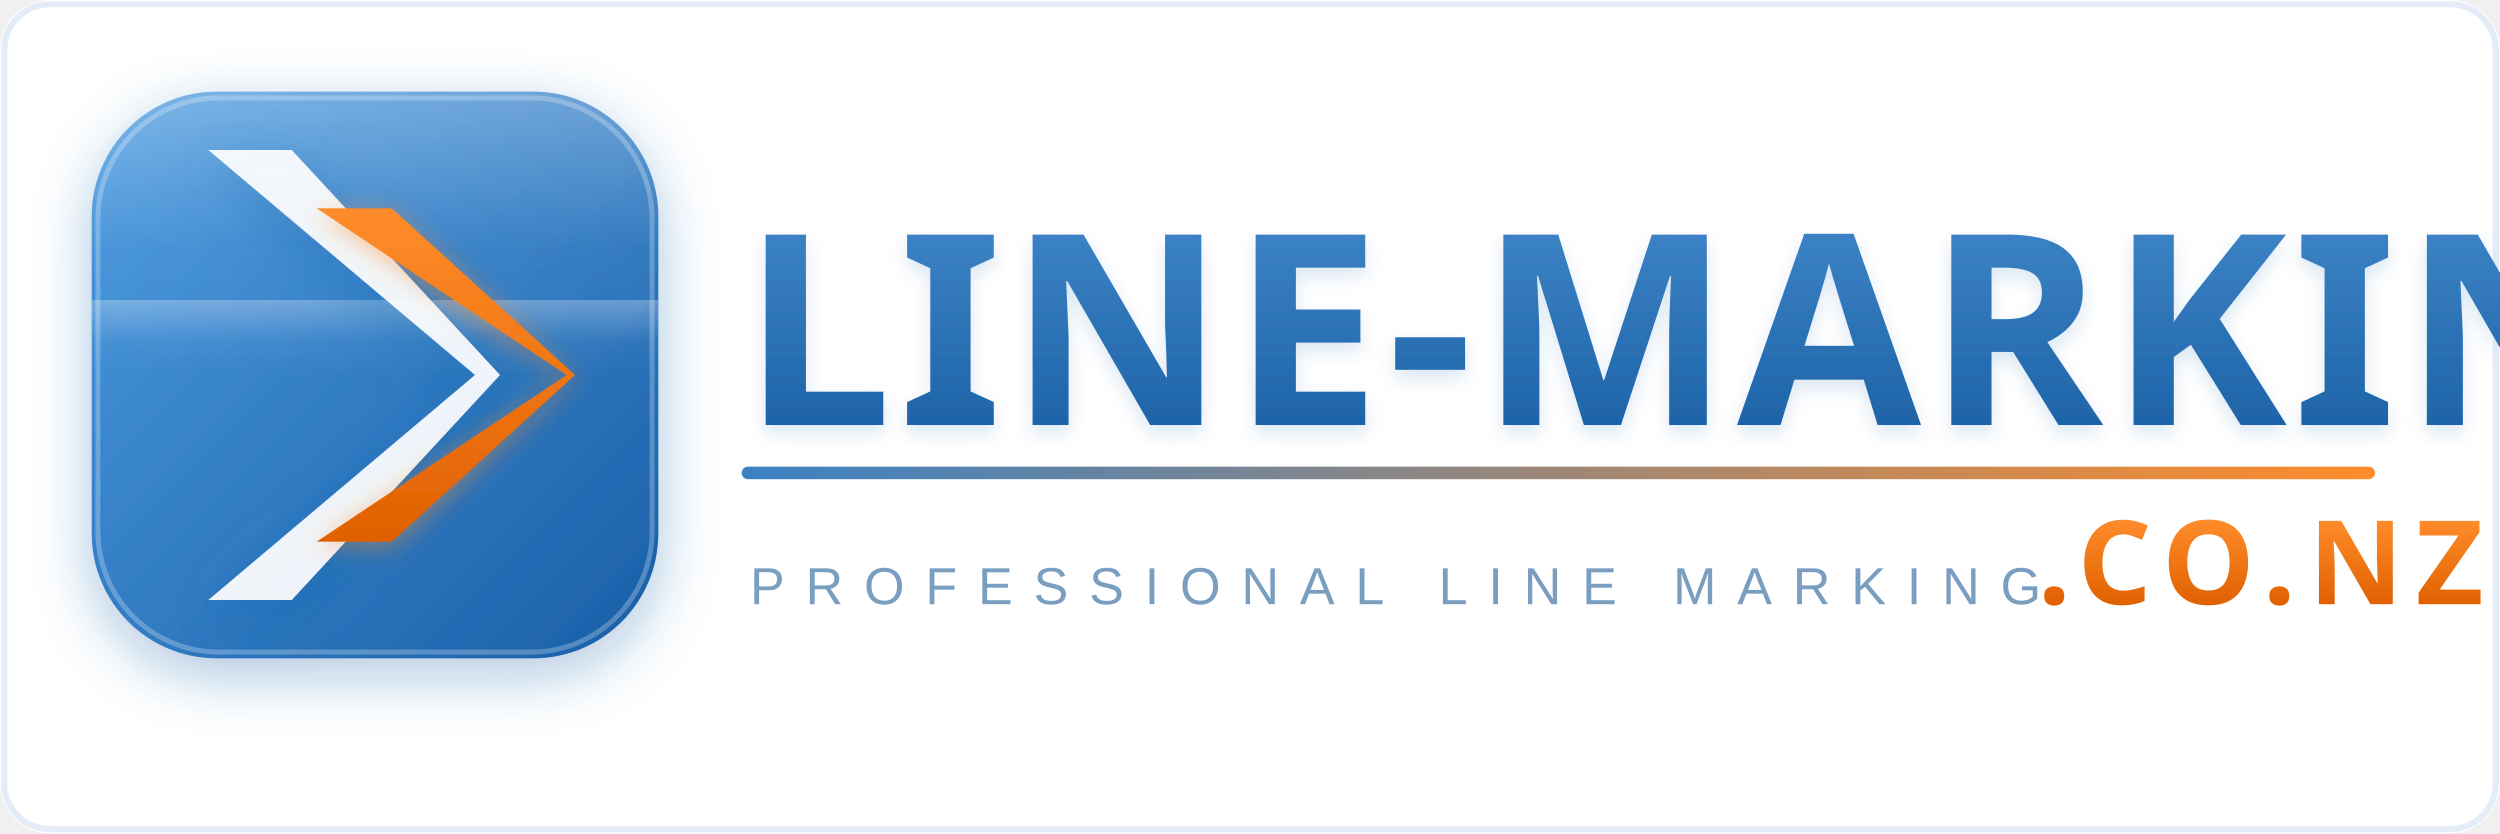
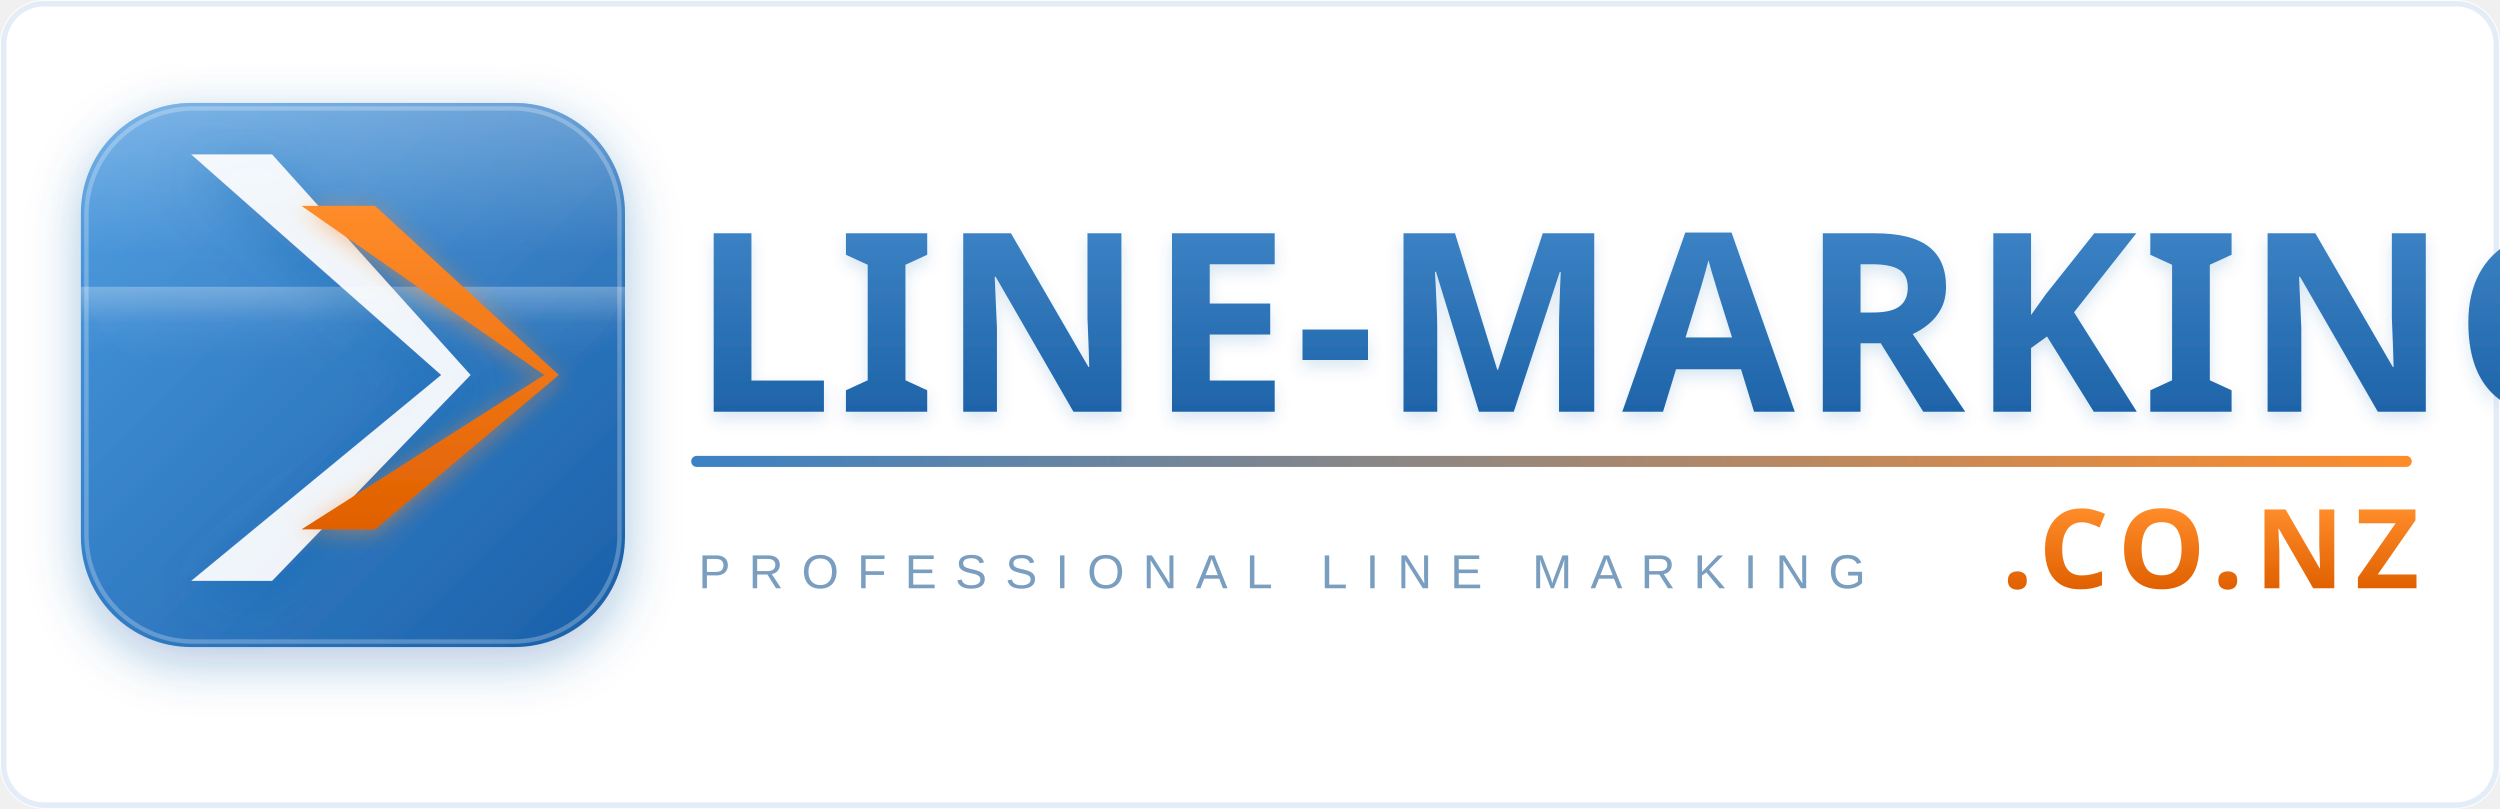
- <svg xmlns="http://www.w3.org/2000/svg" viewBox="0 0 600 200" width="600" height="200">
+ <svg xmlns="http://www.w3.org/2000/svg" viewBox="0 0 680 220" width="680" height="220">
  <defs>
    <linearGradient id="blueGrad" x1="0%" y1="0%" x2="0%" y2="100%">
      <stop offset="0%" style="stop-color:#3B82C4;stop-opacity:1" />
      <stop offset="100%" style="stop-color:#1E63A8;stop-opacity:1" />
    </linearGradient>
    <linearGradient id="orangeGrad" x1="0%" y1="0%" x2="0%" y2="100%">
      <stop offset="0%" style="stop-color:#FF8C2A;stop-opacity:1" />
      <stop offset="100%" style="stop-color:#E06000;stop-opacity:1" />
    </linearGradient>
    <linearGradient id="iconBg" x1="0%" y1="0%" x2="100%" y2="100%">
      <stop offset="0%" style="stop-color:#4A9AE0;stop-opacity:1" />
      <stop offset="100%" style="stop-color:#1A5FA8;stop-opacity:1" />
    </linearGradient>
    <linearGradient id="gloss" x1="0%" y1="0%" x2="0%" y2="100%">
      <stop offset="0%" style="stop-color:#FFFFFF;stop-opacity:0.28" />
      <stop offset="55%" style="stop-color:#FFFFFF;stop-opacity:0.04" />
      <stop offset="100%" style="stop-color:#FFFFFF;stop-opacity:0" />
    </linearGradient>
    <filter id="iconShadow" x="-15%" y="-10%" width="140%" height="140%">
      <feDropShadow dx="0" dy="4" stdDeviation="7" flood-color="#1A5FA8" flood-opacity="0.35" />
    </filter>
    <filter id="textShadow" x="-2%" y="-5%" width="110%" height="130%">
      <feDropShadow dx="0" dy="2" stdDeviation="2" flood-color="#1A5FA8" flood-opacity="0.15" />
    </filter>
    <filter id="orangeGlow" x="-20%" y="-20%" width="150%" height="150%">
      <feDropShadow dx="0" dy="1" stdDeviation="3" flood-color="#FF8C2A" flood-opacity="0.5" />
    </filter>
    <linearGradient id="ruleGrad" x1="0%" y1="0%" x2="100%" y2="0%">
      <stop offset="0%" style="stop-color:#3B82C4;stop-opacity:1" />
      <stop offset="100%" style="stop-color:#FF8C2A;stop-opacity:1" />
    </linearGradient>
  </defs>
-   <rect width="600" height="200" rx="12" fill="#FFFFFF" />
-   <rect x="1" y="1" width="598" height="198" rx="11" fill="none" stroke="#E4EDF7" stroke-width="1.5" />
+   <rect width="680" height="220" rx="12" fill="#FFFFFF" />
+   <rect x="1" y="1" width="678" height="218" rx="11" fill="none" stroke="#E4EDF7" stroke-width="1.5" />
  <g filter="url(#iconShadow)">
-     <rect x="22" y="22" width="136" height="136" rx="30" fill="url(#iconBg)" />
+     <rect x="22" y="28" width="148" height="148" rx="30" fill="url(#iconBg)" />
  </g>
-   <rect x="22" y="22" width="136" height="68" rx="30" fill="url(#gloss)" />
-   <rect x="22" y="72" width="136" height="18" fill="url(#gloss)" />
+   <rect x="22" y="28" width="148" height="74" rx="30" fill="url(#gloss)" />
+   <rect x="22" y="78" width="148" height="18" fill="url(#gloss)" />
  <g filter="url(#iconShadow)">
-     <polygon points="50,36  114,90  50,144  70,144  120,90  70,36" fill="#FFFFFF" opacity="0.92" />
+     <polygon points="52,42  120,102  52,158  74,158  128,102  74,42" fill="#FFFFFF" opacity="0.92" />
  </g>
  <g filter="url(#orangeGlow)">
-     <polygon points="76,50  136,90  76,130  94,130  138,90  94,50" fill="url(#orangeGrad)" />
+     <polygon points="82,56  148,102  82,144  102,144  152,102  102,56" fill="url(#orangeGrad)" />
  </g>
-   <rect x="23.5" y="23.5" width="133" height="133" rx="29" fill="none" stroke="#FFFFFF" stroke-width="1.2" opacity="0.25" />
-   <text x="178" y="102" font-family="'Barlow Condensed', 'Arial Narrow', 'Impact', sans-serif" font-size="64" font-weight="800" letter-spacing="1.5" fill="url(#blueGrad)" filter="url(#textShadow)">LINE-MARKING</text>
-   <rect x="178" y="112" width="392" height="3" rx="1.5" fill="url(#ruleGrad)" />
-   <text x="596" y="145" font-family="'Barlow Condensed', 'Arial Narrow', sans-serif" font-size="28" font-weight="700" letter-spacing="3" text-anchor="end" fill="url(#orangeGrad)">.CO.NZ</text>
-   <text x="180" y="145" font-family="'Barlow', 'Helvetica Neue', Arial, sans-serif" font-size="12.5" font-weight="400" letter-spacing="5" fill="#7A9EC0">PROFESSIONAL LINE MARKING</text>
+   <rect x="23.5" y="29.5" width="145" height="145" rx="29" fill="none" stroke="#FFFFFF" stroke-width="1.2" opacity="0.25" />
+   <text x="188" y="112" font-family="'Barlow Condensed', 'Arial Narrow', 'Impact', sans-serif" font-size="68" font-weight="800" letter-spacing="1.5" fill="url(#blueGrad)" filter="url(#textShadow)">LINE-MARKING</text>
+   <rect x="188" y="124" width="468" height="3" rx="1.5" fill="url(#ruleGrad)" />
+   <text x="658" y="160" font-family="'Barlow Condensed', 'Arial Narrow', sans-serif" font-size="30" font-weight="700" letter-spacing="3" text-anchor="end" fill="url(#orangeGrad)">.CO.NZ</text>
+   <text x="190" y="160" font-family="'Barlow', 'Helvetica Neue', Arial, sans-serif" font-size="13" font-weight="400" letter-spacing="5" fill="#7A9EC0">PROFESSIONAL LINE MARKING</text>
</svg>
